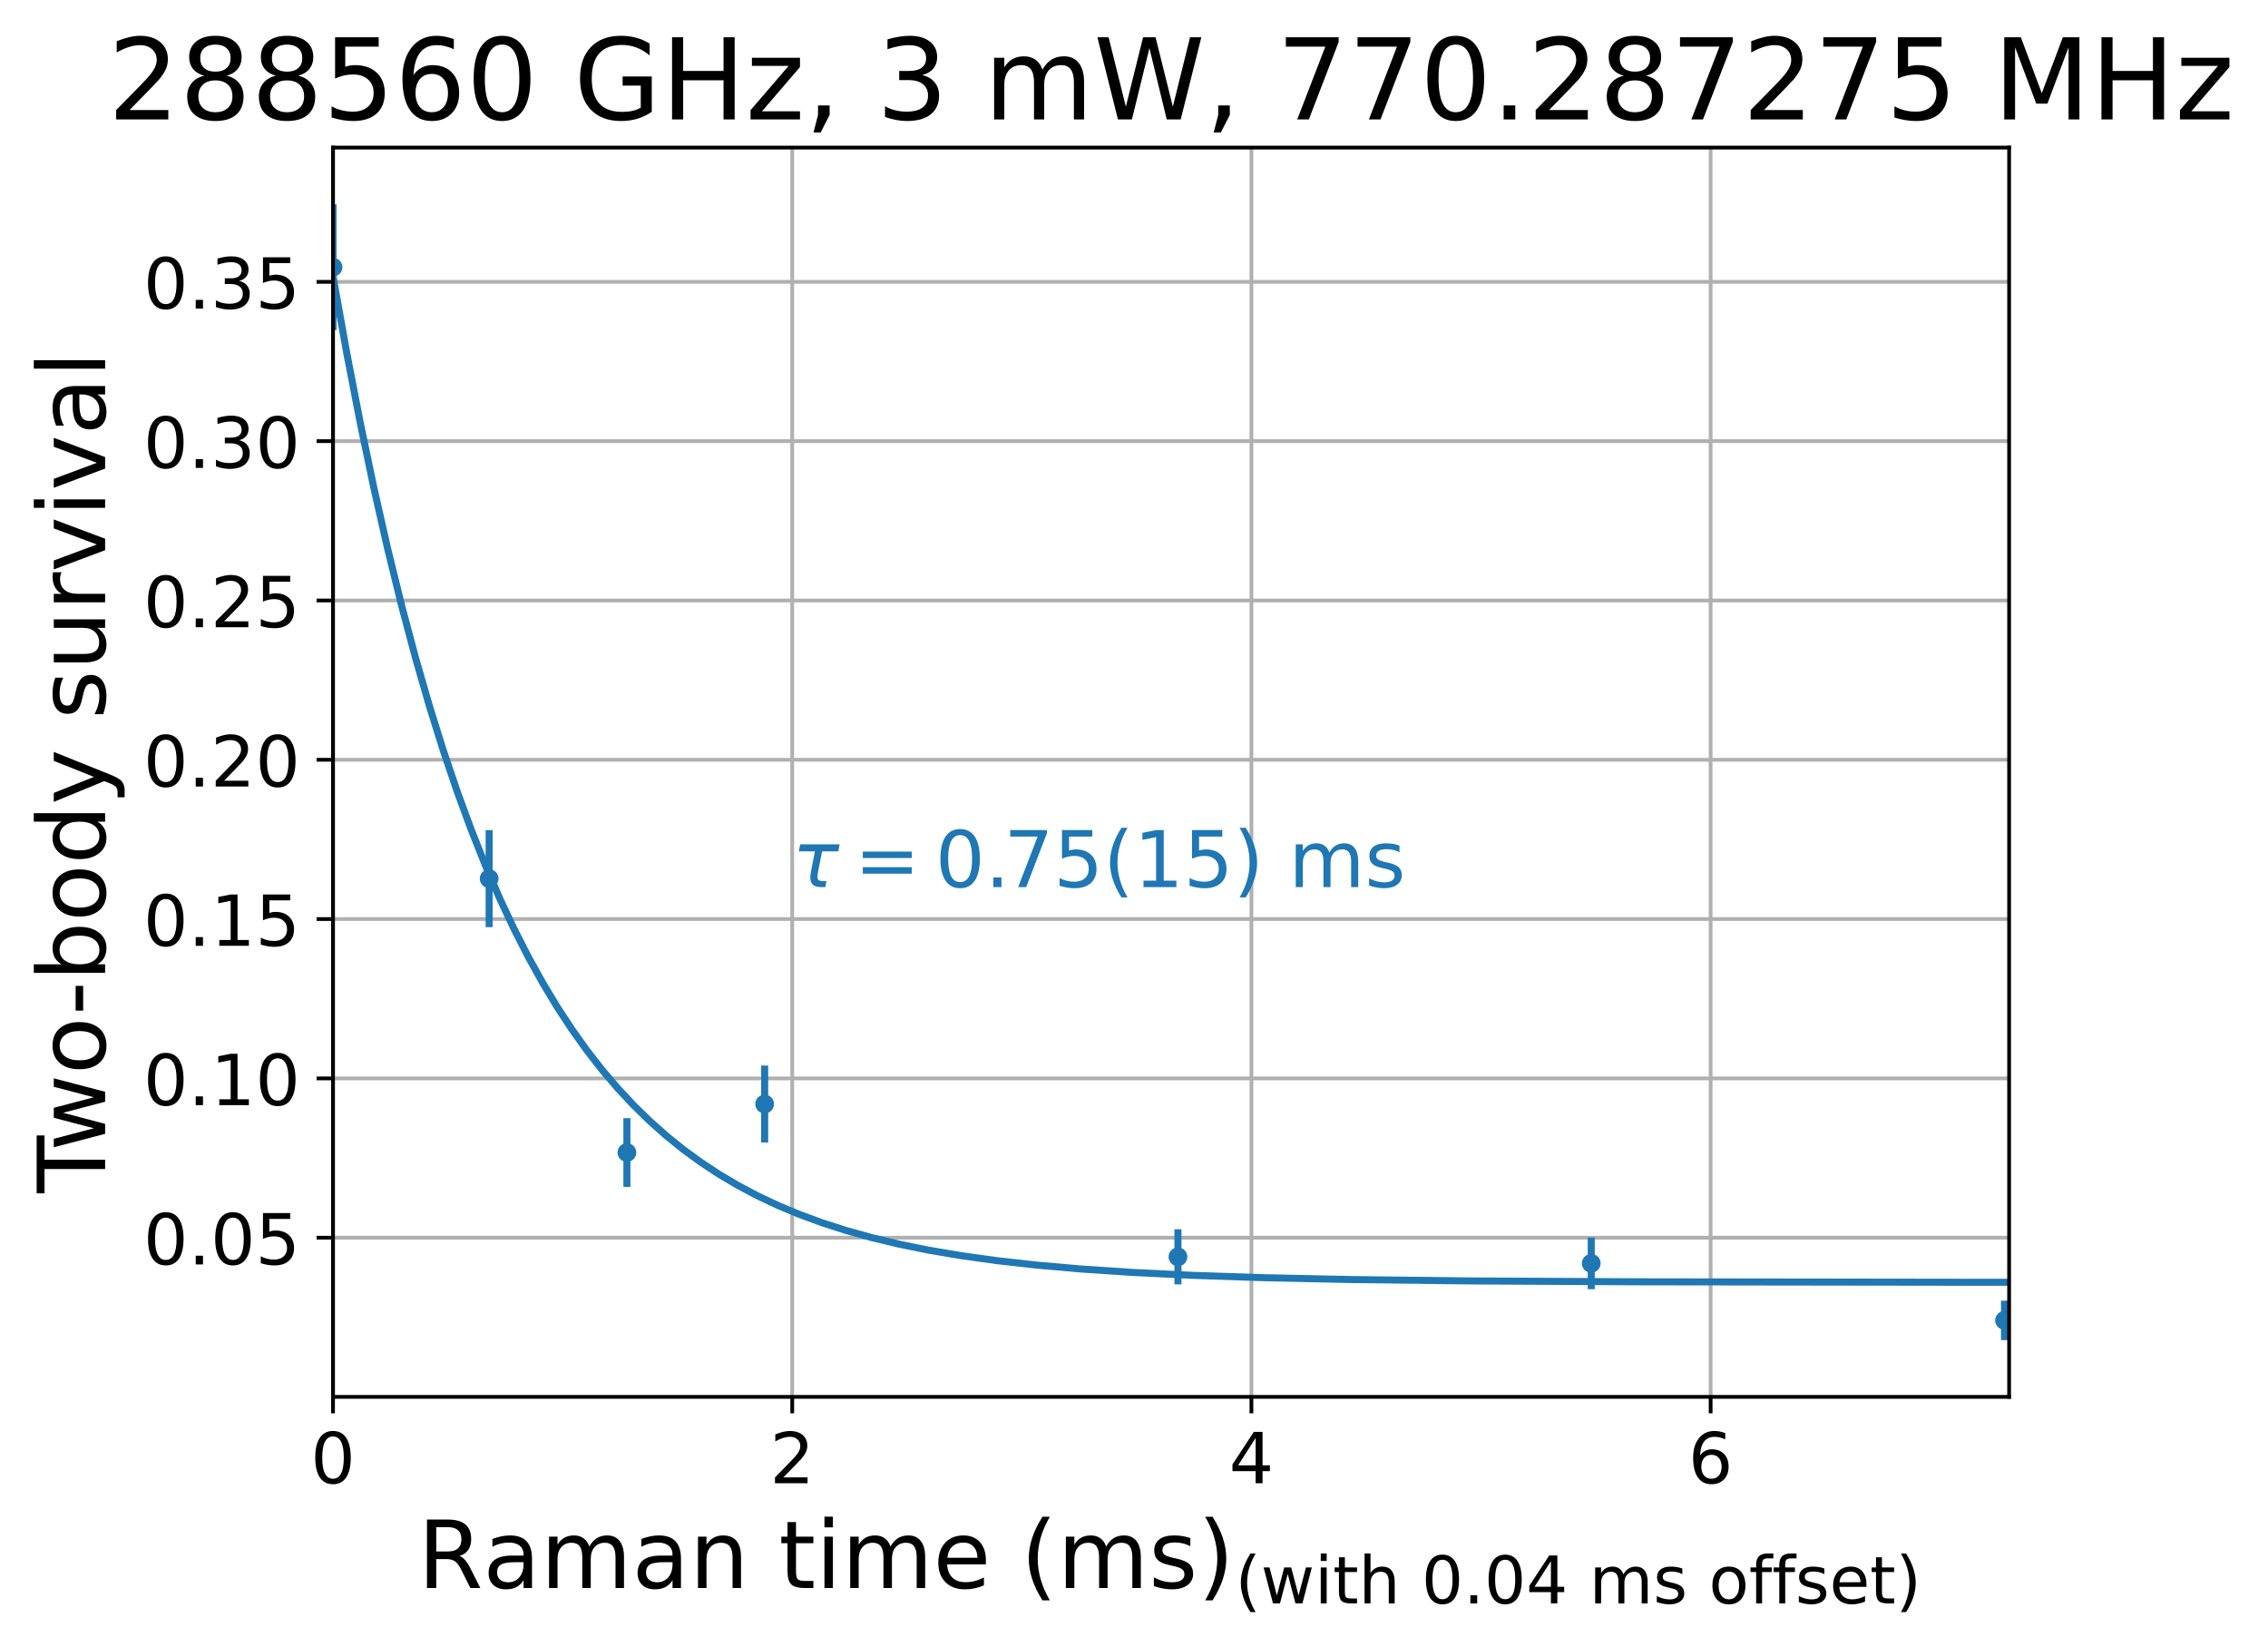
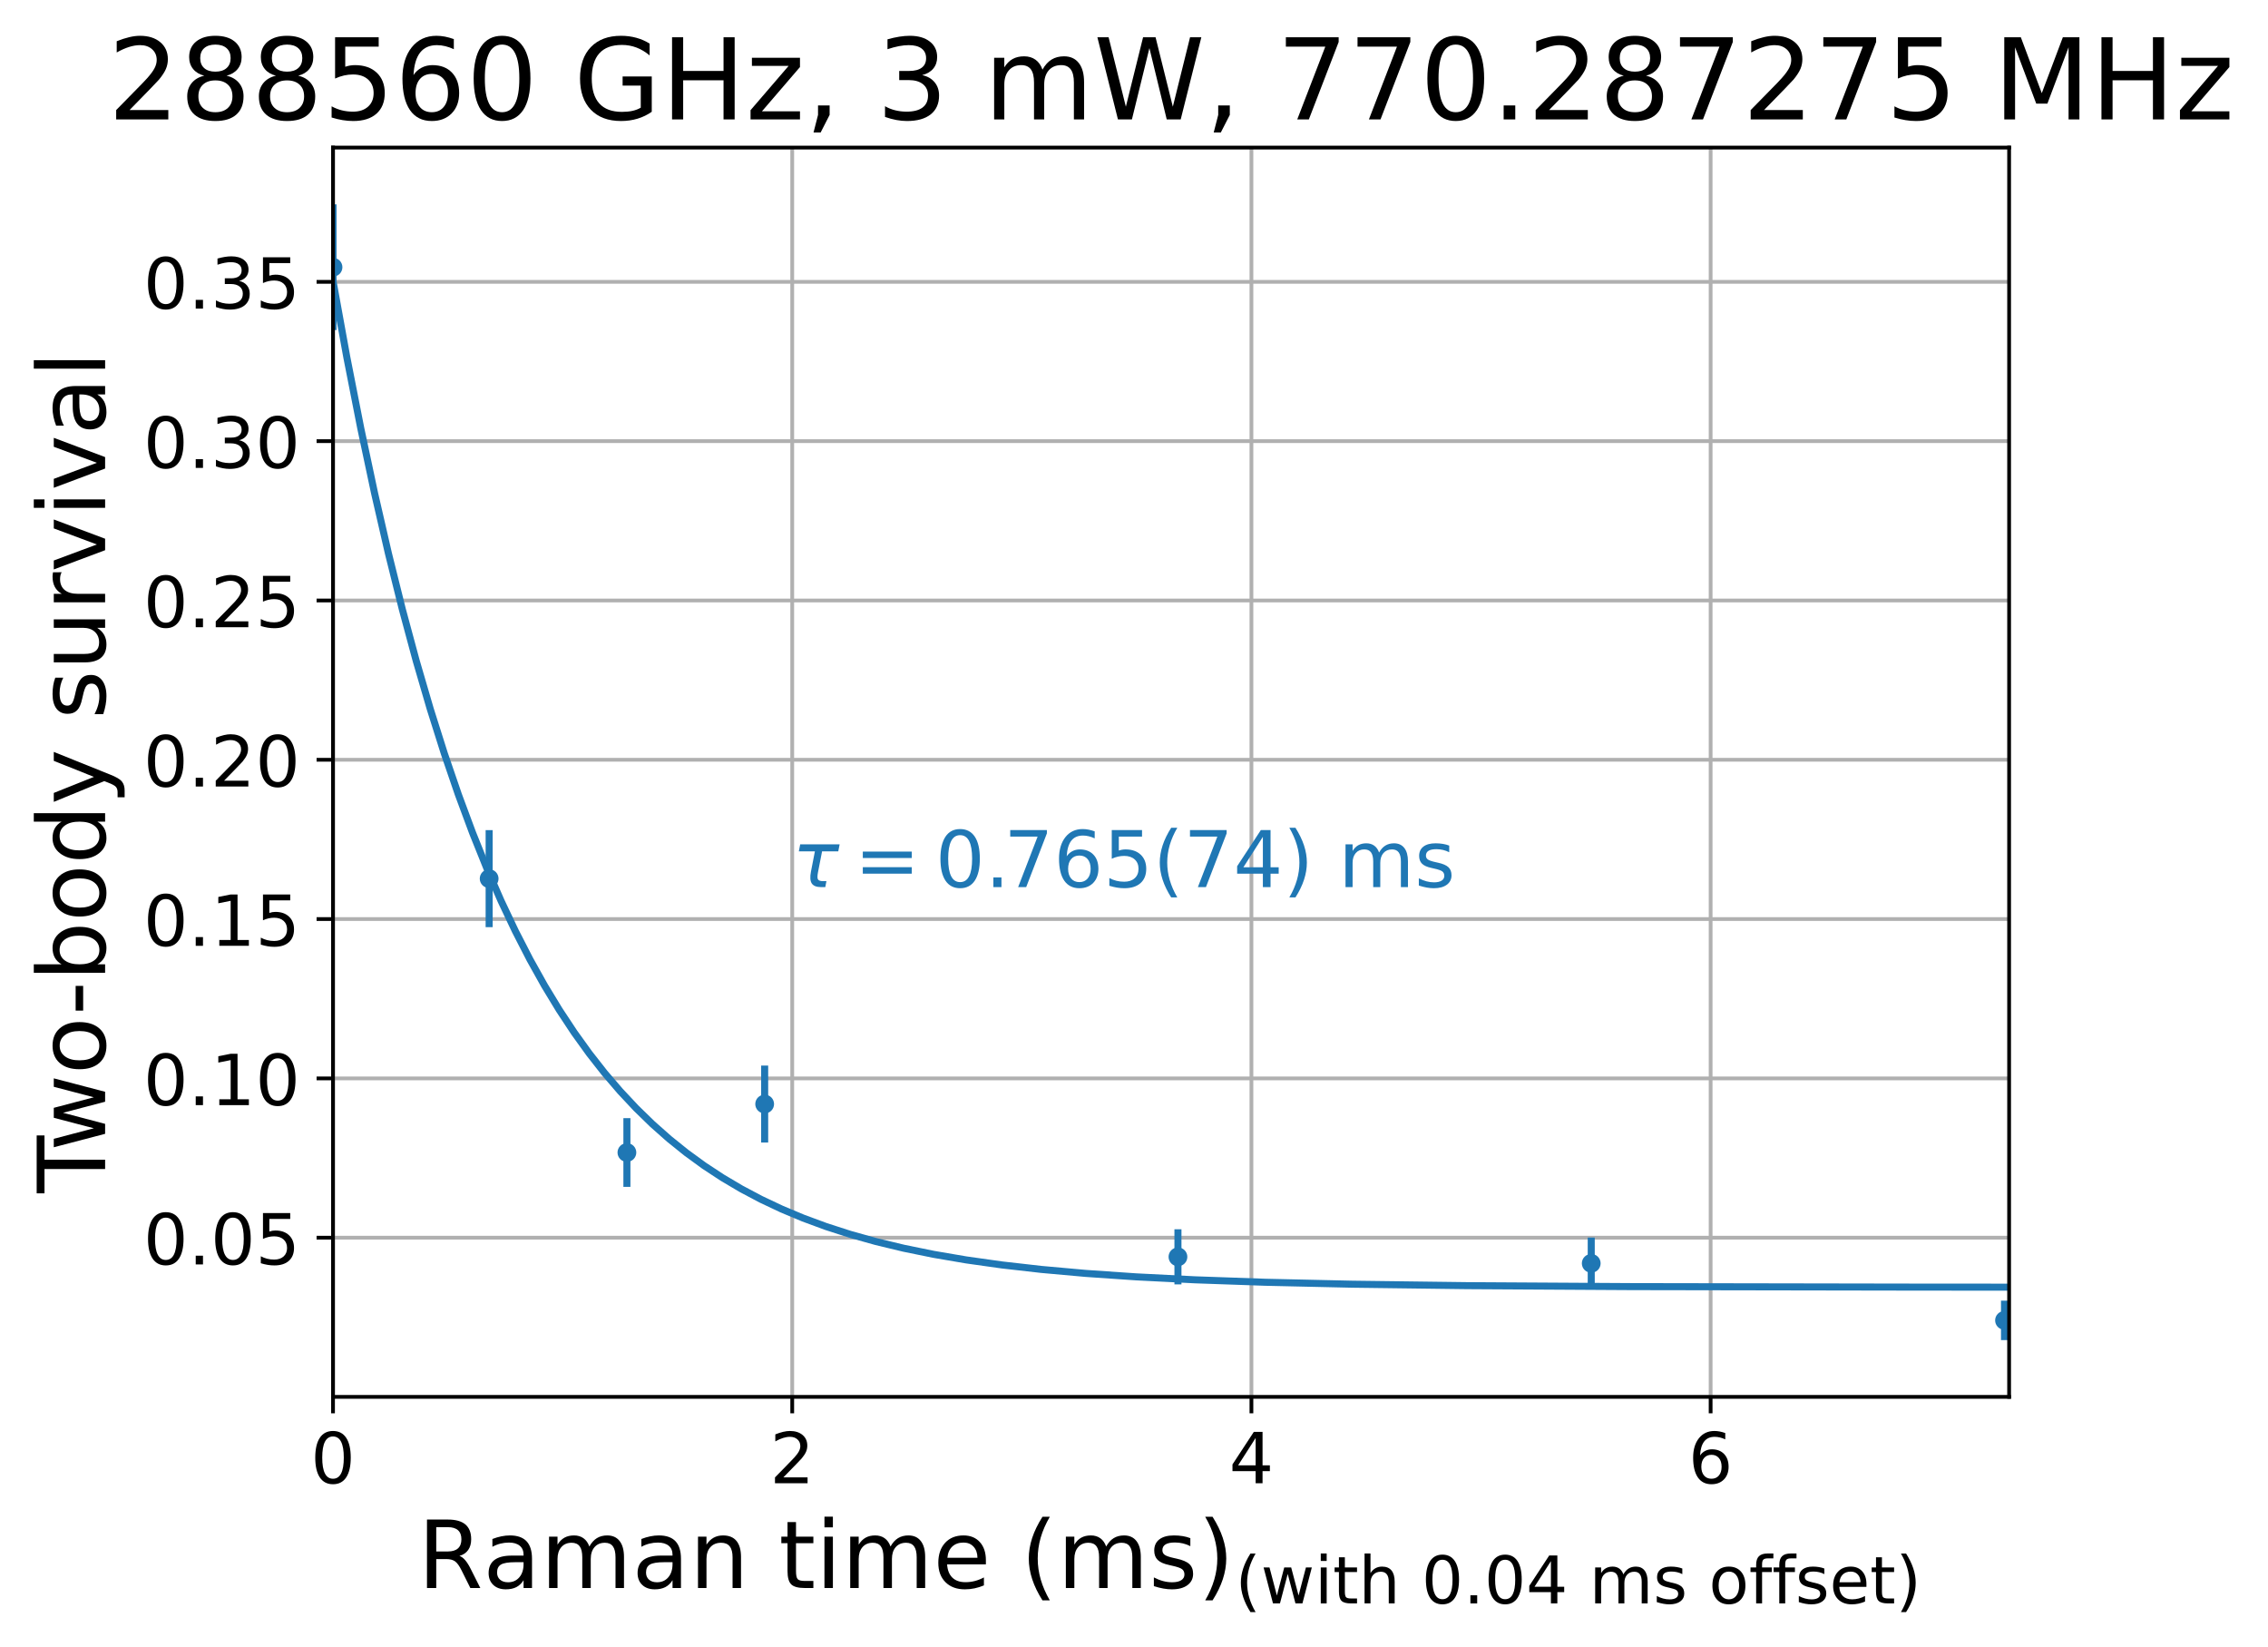
<svg xmlns="http://www.w3.org/2000/svg" xmlns:xlink="http://www.w3.org/1999/xlink" height="350.665pt" version="1.1" viewBox="0 0 483.235 350.665" width="483.235pt">
  <defs>
    <style type="text/css">
*{stroke-linecap:butt;stroke-linejoin:round;}
  </style>
  </defs>
  <g id="figure_1">
    <g id="patch_1">
      <path d="M 0 350.665  L 483.235 350.665  L 483.235 0  L 0 0  z " style="fill:none;" />
    </g>
    <g id="axes_1">
      <g id="patch_2">
        <path d="M 70.955 297.548  L 428.075 297.548  L 428.075 31.436  L 70.955 31.436  z " style="fill:none;" />
      </g>
      <g id="matplotlib.axis_1">
        <g id="xtick_1">
          <g id="line2d_1">
            <path clip-path="url(#p140c2fcd43)" d="M 70.955 297.548  L 70.955 31.436  " style="fill:none;stroke:#b0b0b0;stroke-linecap:square;stroke-width:0.8;" />
          </g>
          <g id="line2d_2">
            <defs>
              <path d="M 0 0  L 0 3.5  " id="m005f0a59be" style="stroke:#000000;stroke-width:0.8;" />
            </defs>
            <g>
              <use style="stroke:#000000;stroke-width:0.8;" x="70.955" xlink:href="#m005f0a59be" y="297.548" />
            </g>
          </g>
          <g id="text_1">
            <defs>
              <path d="M 31.781 66.406  Q 24.172 66.406 20.328 58.906  Q 16.5 51.422 16.5 36.375  Q 16.5 21.391 20.328 13.891  Q 24.172 6.391 31.781 6.391  Q 39.453 6.391 43.281 13.891  Q 47.125 21.391 47.125 36.375  Q 47.125 51.422 43.281 58.906  Q 39.453 66.406 31.781 66.406  z M 31.781 74.219  Q 44.047 74.219 50.516 64.516  Q 56.984 54.828 56.984 36.375  Q 56.984 17.969 50.516 8.266  Q 44.047 -1.422 31.781 -1.422  Q 19.531 -1.422 13.062 8.266  Q 6.594 17.969 6.594 36.375  Q 6.594 54.828 13.062 64.516  Q 19.531 74.219 31.781 74.219  z " id="DejaVuSans-48" />
            </defs>
            <g transform="translate(66.18281 315.9459)scale(0.15 -0.15)">
              <use xlink:href="#DejaVuSans-48" />
            </g>
          </g>
        </g>
        <g id="xtick_2">
          <g id="line2d_3">
            <path clip-path="url(#p140c2fcd43)" d="M 168.796 297.548  L 168.796 31.436  " style="fill:none;stroke:#b0b0b0;stroke-linecap:square;stroke-width:0.8;" />
          </g>
          <g id="line2d_4">
            <g>
              <use style="stroke:#000000;stroke-width:0.8;" x="168.796" xlink:href="#m005f0a59be" y="297.548" />
            </g>
          </g>
          <g id="text_2">
            <defs>
              <path d="M 19.188 8.297  L 53.609 8.297  L 53.609 0  L 7.328 0  L 7.328 8.297  Q 12.938 14.109 22.625 23.891  Q 32.328 33.688 34.812 36.531  Q 39.547 41.844 41.422 45.531  Q 43.312 49.219 43.312 52.781  Q 43.312 58.594 39.234 62.25  Q 35.156 65.922 28.609 65.922  Q 23.969 65.922 18.812 64.312  Q 13.672 62.703 7.812 59.422  L 7.812 69.391  Q 13.766 71.781 18.938 73  Q 24.125 74.219 28.422 74.219  Q 39.75 74.219 46.484 68.547  Q 53.219 62.891 53.219 53.422  Q 53.219 48.922 51.531 44.891  Q 49.859 40.875 45.406 35.406  Q 44.188 33.984 37.641 27.219  Q 31.109 20.453 19.188 8.297  z " id="DejaVuSans-50" />
            </defs>
            <g transform="translate(164.0239 315.9459)scale(0.15 -0.15)">
              <use xlink:href="#DejaVuSans-50" />
            </g>
          </g>
        </g>
        <g id="xtick_3">
          <g id="line2d_5">
            <path clip-path="url(#p140c2fcd43)" d="M 266.637 297.548  L 266.637 31.436  " style="fill:none;stroke:#b0b0b0;stroke-linecap:square;stroke-width:0.8;" />
          </g>
          <g id="line2d_6">
            <g>
              <use style="stroke:#000000;stroke-width:0.8;" x="266.637" xlink:href="#m005f0a59be" y="297.548" />
            </g>
          </g>
          <g id="text_3">
            <defs>
              <path d="M 37.797 64.312  L 12.891 25.391  L 37.797 25.391  z M 35.203 72.906  L 47.609 72.906  L 47.609 25.391  L 58.016 25.391  L 58.016 17.188  L 47.609 17.188  L 47.609 0  L 37.797 0  L 37.797 17.188  L 4.891 17.188  L 4.891 26.703  z " id="DejaVuSans-52" />
            </defs>
            <g transform="translate(261.865 315.9459)scale(0.15 -0.15)">
              <use xlink:href="#DejaVuSans-52" />
            </g>
          </g>
        </g>
        <g id="xtick_4">
          <g id="line2d_7">
            <path clip-path="url(#p140c2fcd43)" d="M 364.478 297.548  L 364.478 31.436  " style="fill:none;stroke:#b0b0b0;stroke-linecap:square;stroke-width:0.8;" />
          </g>
          <g id="line2d_8">
            <g>
              <use style="stroke:#000000;stroke-width:0.8;" x="364.478" xlink:href="#m005f0a59be" y="297.548" />
            </g>
          </g>
          <g id="text_4">
            <defs>
              <path d="M 33.016 40.375  Q 26.375 40.375 22.484 35.828  Q 18.609 31.297 18.609 23.391  Q 18.609 15.531 22.484 10.953  Q 26.375 6.391 33.016 6.391  Q 39.656 6.391 43.531 10.953  Q 47.406 15.531 47.406 23.391  Q 47.406 31.297 43.531 35.828  Q 39.656 40.375 33.016 40.375  z M 52.594 71.297  L 52.594 62.312  Q 48.875 64.062 45.094 64.984  Q 41.312 65.922 37.594 65.922  Q 27.828 65.922 22.672 59.328  Q 17.531 52.734 16.797 39.406  Q 19.672 43.656 24.016 45.922  Q 28.375 48.188 33.594 48.188  Q 44.578 48.188 50.953 41.516  Q 57.328 34.859 57.328 23.391  Q 57.328 12.156 50.688 5.359  Q 44.047 -1.422 33.016 -1.422  Q 20.359 -1.422 13.672 8.266  Q 6.984 17.969 6.984 36.375  Q 6.984 53.656 15.188 63.938  Q 23.391 74.219 37.203 74.219  Q 40.922 74.219 44.703 73.484  Q 48.484 72.75 52.594 71.297  z " id="DejaVuSans-54" />
            </defs>
            <g transform="translate(359.7061 315.9459)scale(0.15 -0.15)">
              <use xlink:href="#DejaVuSans-54" />
            </g>
          </g>
        </g>
        <g id="text_5">
          <defs>
            <path d="M 44.391 34.188  Q 47.562 33.109 50.562 29.594  Q 53.562 26.078 56.594 19.922  L 66.609 0  L 56 0  L 46.688 18.703  Q 43.062 26.031 39.672 28.422  Q 36.281 30.812 30.422 30.812  L 19.672 30.812  L 19.672 0  L 9.812 0  L 9.812 72.906  L 32.078 72.906  Q 44.578 72.906 50.734 67.672  Q 56.891 62.453 56.891 51.906  Q 56.891 45.016 53.688 40.469  Q 50.484 35.938 44.391 34.188  z M 19.672 64.797  L 19.672 38.922  L 32.078 38.922  Q 39.203 38.922 42.844 42.219  Q 46.484 45.516 46.484 51.906  Q 46.484 58.297 42.844 61.547  Q 39.203 64.797 32.078 64.797  z " id="DejaVuSans-82" />
            <path d="M 34.281 27.484  Q 23.391 27.484 19.188 25  Q 14.984 22.516 14.984 16.5  Q 14.984 11.719 18.141 8.906  Q 21.297 6.109 26.703 6.109  Q 34.188 6.109 38.703 11.406  Q 43.219 16.703 43.219 25.484  L 43.219 27.484  z M 52.203 31.203  L 52.203 0  L 43.219 0  L 43.219 8.297  Q 40.141 3.328 35.547 0.953  Q 30.953 -1.422 24.312 -1.422  Q 15.922 -1.422 10.953 3.297  Q 6 8.016 6 15.922  Q 6 25.141 12.172 29.828  Q 18.359 34.516 30.609 34.516  L 43.219 34.516  L 43.219 35.406  Q 43.219 41.609 39.141 45  Q 35.062 48.391 27.688 48.391  Q 23 48.391 18.547 47.266  Q 14.109 46.141 10.016 43.891  L 10.016 52.203  Q 14.938 54.109 19.578 55.047  Q 24.219 56 28.609 56  Q 40.484 56 46.344 49.844  Q 52.203 43.703 52.203 31.203  z " id="DejaVuSans-97" />
            <path d="M 52 44.188  Q 55.375 50.25 60.062 53.125  Q 64.75 56 71.094 56  Q 79.641 56 84.281 50.016  Q 88.922 44.047 88.922 33.016  L 88.922 0  L 79.891 0  L 79.891 32.719  Q 79.891 40.578 77.094 44.375  Q 74.312 48.188 68.609 48.188  Q 61.625 48.188 57.562 43.547  Q 53.516 38.922 53.516 30.906  L 53.516 0  L 44.484 0  L 44.484 32.719  Q 44.484 40.625 41.703 44.406  Q 38.922 48.188 33.109 48.188  Q 26.219 48.188 22.156 43.531  Q 18.109 38.875 18.109 30.906  L 18.109 0  L 9.078 0  L 9.078 54.688  L 18.109 54.688  L 18.109 46.188  Q 21.188 51.219 25.484 53.609  Q 29.781 56 35.688 56  Q 41.656 56 45.828 52.969  Q 50 49.953 52 44.188  z " id="DejaVuSans-109" />
            <path d="M 54.891 33.016  L 54.891 0  L 45.906 0  L 45.906 32.719  Q 45.906 40.484 42.875 44.328  Q 39.844 48.188 33.797 48.188  Q 26.516 48.188 22.312 43.547  Q 18.109 38.922 18.109 30.906  L 18.109 0  L 9.078 0  L 9.078 54.688  L 18.109 54.688  L 18.109 46.188  Q 21.344 51.125 25.703 53.562  Q 30.078 56 35.797 56  Q 45.219 56 50.047 50.172  Q 54.891 44.344 54.891 33.016  z " id="DejaVuSans-110" />
            <path id="DejaVuSans-32" />
            <path d="M 18.312 70.219  L 18.312 54.688  L 36.812 54.688  L 36.812 47.703  L 18.312 47.703  L 18.312 18.016  Q 18.312 11.328 20.141 9.422  Q 21.969 7.516 27.594 7.516  L 36.812 7.516  L 36.812 0  L 27.594 0  Q 17.188 0 13.234 3.875  Q 9.281 7.766 9.281 18.016  L 9.281 47.703  L 2.688 47.703  L 2.688 54.688  L 9.281 54.688  L 9.281 70.219  z " id="DejaVuSans-116" />
            <path d="M 9.422 54.688  L 18.406 54.688  L 18.406 0  L 9.422 0  z M 9.422 75.984  L 18.406 75.984  L 18.406 64.594  L 9.422 64.594  z " id="DejaVuSans-105" />
            <path d="M 56.203 29.594  L 56.203 25.203  L 14.891 25.203  Q 15.484 15.922 20.484 11.062  Q 25.484 6.203 34.422 6.203  Q 39.594 6.203 44.453 7.469  Q 49.312 8.734 54.109 11.281  L 54.109 2.781  Q 49.266 0.734 44.188 -0.344  Q 39.109 -1.422 33.891 -1.422  Q 20.797 -1.422 13.156 6.188  Q 5.516 13.812 5.516 26.812  Q 5.516 40.234 12.766 48.109  Q 20.016 56 32.328 56  Q 43.359 56 49.781 48.891  Q 56.203 41.797 56.203 29.594  z M 47.219 32.234  Q 47.125 39.594 43.094 43.984  Q 39.062 48.391 32.422 48.391  Q 24.906 48.391 20.391 44.141  Q 15.875 39.891 15.188 32.172  z " id="DejaVuSans-101" />
            <path d="M 31 75.875  Q 24.469 64.656 21.281 53.656  Q 18.109 42.672 18.109 31.391  Q 18.109 20.125 21.312 9.062  Q 24.516 -2 31 -13.188  L 23.188 -13.188  Q 15.875 -1.703 12.234 9.375  Q 8.594 20.453 8.594 31.391  Q 8.594 42.281 12.203 53.312  Q 15.828 64.359 23.188 75.875  z " id="DejaVuSans-40" />
            <path d="M 44.281 53.078  L 44.281 44.578  Q 40.484 46.531 36.375 47.5  Q 32.281 48.484 27.875 48.484  Q 21.188 48.484 17.844 46.438  Q 14.5 44.391 14.5 40.281  Q 14.5 37.156 16.891 35.375  Q 19.281 33.594 26.516 31.984  L 29.594 31.297  Q 39.156 29.25 43.188 25.516  Q 47.219 21.781 47.219 15.094  Q 47.219 7.469 41.188 3.016  Q 35.156 -1.422 24.609 -1.422  Q 20.219 -1.422 15.453 -0.562  Q 10.688 0.297 5.422 2  L 5.422 11.281  Q 10.406 8.688 15.234 7.391  Q 20.062 6.109 24.812 6.109  Q 31.156 6.109 34.562 8.281  Q 37.984 10.453 37.984 14.406  Q 37.984 18.062 35.516 20.016  Q 33.062 21.969 24.703 23.781  L 21.578 24.516  Q 13.234 26.266 9.516 29.906  Q 5.812 33.547 5.812 39.891  Q 5.812 47.609 11.281 51.797  Q 16.75 56 26.812 56  Q 31.781 56 36.172 55.266  Q 40.578 54.547 44.281 53.078  z " id="DejaVuSans-115" />
            <path d="M 8.016 75.875  L 15.828 75.875  Q 23.141 64.359 26.781 53.312  Q 30.422 42.281 30.422 31.391  Q 30.422 20.453 26.781 9.375  Q 23.141 -1.703 15.828 -13.188  L 8.016 -13.188  Q 14.5 -2 17.703 9.062  Q 20.906 20.125 20.906 31.391  Q 20.906 42.672 17.703 53.656  Q 14.5 64.656 8.016 75.875  z " id="DejaVuSans-41" />
            <path d="M 4.203 54.688  L 13.188 54.688  L 24.422 12.016  L 35.594 54.688  L 46.188 54.688  L 57.422 12.016  L 68.609 54.688  L 77.594 54.688  L 63.281 0  L 52.688 0  L 40.922 44.828  L 29.109 0  L 18.5 0  z " id="DejaVuSans-119" />
            <path d="M 54.891 33.016  L 54.891 0  L 45.906 0  L 45.906 32.719  Q 45.906 40.484 42.875 44.328  Q 39.844 48.188 33.797 48.188  Q 26.516 48.188 22.312 43.547  Q 18.109 38.922 18.109 30.906  L 18.109 0  L 9.078 0  L 9.078 75.984  L 18.109 75.984  L 18.109 46.188  Q 21.344 51.125 25.703 53.562  Q 30.078 56 35.797 56  Q 45.219 56 50.047 50.172  Q 54.891 44.344 54.891 33.016  z " id="DejaVuSans-104" />
            <path d="M 10.688 12.406  L 21 12.406  L 21 0  L 10.688 0  z " id="DejaVuSans-46" />
            <path d="M 30.609 48.391  Q 23.391 48.391 19.188 42.75  Q 14.984 37.109 14.984 27.297  Q 14.984 17.484 19.156 11.844  Q 23.344 6.203 30.609 6.203  Q 37.797 6.203 41.984 11.859  Q 46.188 17.531 46.188 27.297  Q 46.188 37.016 41.984 42.703  Q 37.797 48.391 30.609 48.391  z M 30.609 56  Q 42.328 56 49.016 48.375  Q 55.719 40.766 55.719 27.297  Q 55.719 13.875 49.016 6.219  Q 42.328 -1.422 30.609 -1.422  Q 18.844 -1.422 12.172 6.219  Q 5.516 13.875 5.516 27.297  Q 5.516 40.766 12.172 48.375  Q 18.844 56 30.609 56  z " id="DejaVuSans-111" />
            <path d="M 37.109 75.984  L 37.109 68.5  L 28.516 68.5  Q 23.688 68.5 21.797 66.547  Q 19.922 64.594 19.922 59.516  L 19.922 54.688  L 34.719 54.688  L 34.719 47.703  L 19.922 47.703  L 19.922 0  L 10.891 0  L 10.891 47.703  L 2.297 47.703  L 2.297 54.688  L 10.891 54.688  L 10.891 58.5  Q 10.891 67.625 15.141 71.797  Q 19.391 75.984 28.609 75.984  z " id="DejaVuSans-102" />
          </defs>
          <g transform="translate(89.01469 338.2654)scale(0.2 -0.2)">
            <use transform="translate(0 0.015625)" xlink:href="#DejaVuSans-82" />
            <use transform="translate(69.48242 0.015625)" xlink:href="#DejaVuSans-97" />
            <use transform="translate(130.7617 0.015625)" xlink:href="#DejaVuSans-109" />
            <use transform="translate(228.1738 0.015625)" xlink:href="#DejaVuSans-97" />
            <use transform="translate(289.4531 0.015625)" xlink:href="#DejaVuSans-110" />
            <use transform="translate(352.832 0.015625)" xlink:href="#DejaVuSans-32" />
            <use transform="translate(384.6191 0.015625)" xlink:href="#DejaVuSans-116" />
            <use transform="translate(423.8281 0.015625)" xlink:href="#DejaVuSans-105" />
            <use transform="translate(451.6113 0.015625)" xlink:href="#DejaVuSans-109" />
            <use transform="translate(549.0234 0.015625)" xlink:href="#DejaVuSans-101" />
            <use transform="translate(610.5469 0.015625)" xlink:href="#DejaVuSans-32" />
            <use transform="translate(642.334 0.015625)" xlink:href="#DejaVuSans-40" />
            <use transform="translate(681.3477 0.015625)" xlink:href="#DejaVuSans-109" />
            <use transform="translate(778.7598 0.015625)" xlink:href="#DejaVuSans-115" />
            <use transform="translate(830.8594 0.015625)" xlink:href="#DejaVuSans-41" />
            <use transform="translate(870.8301 -16.39062)scale(0.7)" xlink:href="#DejaVuSans-40" />
            <use transform="translate(898.1396 -16.39062)scale(0.7)" xlink:href="#DejaVuSans-119" />
            <use transform="translate(955.3906 -16.39062)scale(0.7)" xlink:href="#DejaVuSans-105" />
            <use transform="translate(974.8389 -16.39062)scale(0.7)" xlink:href="#DejaVuSans-116" />
            <use transform="translate(1002.285 -16.39062)scale(0.7)" xlink:href="#DejaVuSans-104" />
            <use transform="translate(1069.38 -16.39062)scale(0.7)" xlink:href="#DejaVuSans-48" />
            <use transform="translate(1113.916 -16.39062)scale(0.7)" xlink:href="#DejaVuSans-46" />
            <use transform="translate(1136.167 -16.39062)scale(0.7)" xlink:href="#DejaVuSans-48" />
            <use transform="translate(1180.703 -16.39062)scale(0.7)" xlink:href="#DejaVuSans-52" />
            <use transform="translate(1247.968 -16.39062)scale(0.7)" xlink:href="#DejaVuSans-109" />
            <use transform="translate(1316.157 -16.39062)scale(0.7)" xlink:href="#DejaVuSans-115" />
            <use transform="translate(1375.356 -16.39062)scale(0.7)" xlink:href="#DejaVuSans-111" />
            <use transform="translate(1418.183 -16.39062)scale(0.7)" xlink:href="#DejaVuSans-102" />
            <use transform="translate(1442.826 -16.39062)scale(0.7)" xlink:href="#DejaVuSans-102" />
            <use transform="translate(1467.47 -16.39062)scale(0.7)" xlink:href="#DejaVuSans-115" />
            <use transform="translate(1503.94 -16.39062)scale(0.7)" xlink:href="#DejaVuSans-101" />
            <use transform="translate(1547.006 -16.39062)scale(0.7)" xlink:href="#DejaVuSans-116" />
            <use transform="translate(1574.452 -16.39062)scale(0.7)" xlink:href="#DejaVuSans-41" />
          </g>
        </g>
      </g>
      <g id="matplotlib.axis_2">
        <g id="ytick_1">
          <g id="line2d_9">
            <path clip-path="url(#p140c2fcd43)" d="M 70.955 263.638  L 428.075 263.638  " style="fill:none;stroke:#b0b0b0;stroke-linecap:square;stroke-width:0.8;" />
          </g>
          <g id="line2d_10">
            <defs>
              <path d="M 0 0  L -3.5 0  " id="mc3ce260a5b" style="stroke:#000000;stroke-width:0.8;" />
            </defs>
            <g>
              <use style="stroke:#000000;stroke-width:0.8;" x="70.955" xlink:href="#mc3ce260a5b" y="263.638" />
            </g>
          </g>
          <g id="text_6">
            <defs>
              <path d="M 10.797 72.906  L 49.516 72.906  L 49.516 64.594  L 19.828 64.594  L 19.828 46.734  Q 21.969 47.469 24.109 47.828  Q 26.266 48.188 28.422 48.188  Q 40.625 48.188 47.75 41.5  Q 54.891 34.812 54.891 23.391  Q 54.891 11.625 47.562 5.094  Q 40.234 -1.422 26.906 -1.422  Q 22.312 -1.422 17.547 -0.641  Q 12.797 0.141 7.719 1.703  L 7.719 11.625  Q 12.109 9.234 16.797 8.062  Q 21.484 6.891 26.703 6.891  Q 35.156 6.891 40.078 11.328  Q 45.016 15.766 45.016 23.391  Q 45.016 31 40.078 35.438  Q 35.156 39.891 26.703 39.891  Q 22.75 39.891 18.812 39.016  Q 14.891 38.141 10.797 36.281  z " id="DejaVuSans-53" />
            </defs>
            <g transform="translate(30.55625 269.3373)scale(0.15 -0.15)">
              <use xlink:href="#DejaVuSans-48" />
              <use x="63.623" xlink:href="#DejaVuSans-46" />
              <use x="95.41" xlink:href="#DejaVuSans-48" />
              <use x="159.033" xlink:href="#DejaVuSans-53" />
            </g>
          </g>
        </g>
        <g id="ytick_2">
          <g id="line2d_11">
            <path clip-path="url(#p140c2fcd43)" d="M 70.955 229.705  L 428.075 229.705  " style="fill:none;stroke:#b0b0b0;stroke-linecap:square;stroke-width:0.8;" />
          </g>
          <g id="line2d_12">
            <g>
              <use style="stroke:#000000;stroke-width:0.8;" x="70.955" xlink:href="#mc3ce260a5b" y="229.705" />
            </g>
          </g>
          <g id="text_7">
            <defs>
              <path d="M 12.406 8.297  L 28.516 8.297  L 28.516 63.922  L 10.984 60.406  L 10.984 69.391  L 28.422 72.906  L 38.281 72.906  L 38.281 8.297  L 54.391 8.297  L 54.391 0  L 12.406 0  z " id="DejaVuSans-49" />
            </defs>
            <g transform="translate(30.55625 235.4037)scale(0.15 -0.15)">
              <use xlink:href="#DejaVuSans-48" />
              <use x="63.623" xlink:href="#DejaVuSans-46" />
              <use x="95.41" xlink:href="#DejaVuSans-49" />
              <use x="159.033" xlink:href="#DejaVuSans-48" />
            </g>
          </g>
        </g>
        <g id="ytick_3">
          <g id="line2d_13">
            <path clip-path="url(#p140c2fcd43)" d="M 70.955 195.771  L 428.075 195.771  " style="fill:none;stroke:#b0b0b0;stroke-linecap:square;stroke-width:0.8;" />
          </g>
          <g id="line2d_14">
            <g>
              <use style="stroke:#000000;stroke-width:0.8;" x="70.955" xlink:href="#mc3ce260a5b" y="195.771" />
            </g>
          </g>
          <g id="text_8">
            <g transform="translate(30.55625 201.47)scale(0.15 -0.15)">
              <use xlink:href="#DejaVuSans-48" />
              <use x="63.623" xlink:href="#DejaVuSans-46" />
              <use x="95.41" xlink:href="#DejaVuSans-49" />
              <use x="159.033" xlink:href="#DejaVuSans-53" />
            </g>
          </g>
        </g>
        <g id="ytick_4">
          <g id="line2d_15">
            <path clip-path="url(#p140c2fcd43)" d="M 70.955 161.838  L 428.075 161.838  " style="fill:none;stroke:#b0b0b0;stroke-linecap:square;stroke-width:0.8;" />
          </g>
          <g id="line2d_16">
            <g>
              <use style="stroke:#000000;stroke-width:0.8;" x="70.955" xlink:href="#mc3ce260a5b" y="161.838" />
            </g>
          </g>
          <g id="text_9">
            <g transform="translate(30.55625 167.5364)scale(0.15 -0.15)">
              <use xlink:href="#DejaVuSans-48" />
              <use x="63.623" xlink:href="#DejaVuSans-46" />
              <use x="95.41" xlink:href="#DejaVuSans-50" />
              <use x="159.033" xlink:href="#DejaVuSans-48" />
            </g>
          </g>
        </g>
        <g id="ytick_5">
          <g id="line2d_17">
            <path clip-path="url(#p140c2fcd43)" d="M 70.955 127.904  L 428.075 127.904  " style="fill:none;stroke:#b0b0b0;stroke-linecap:square;stroke-width:0.8;" />
          </g>
          <g id="line2d_18">
            <g>
              <use style="stroke:#000000;stroke-width:0.8;" x="70.955" xlink:href="#mc3ce260a5b" y="127.904" />
            </g>
          </g>
          <g id="text_10">
            <g transform="translate(30.55625 133.6028)scale(0.15 -0.15)">
              <use xlink:href="#DejaVuSans-48" />
              <use x="63.623" xlink:href="#DejaVuSans-46" />
              <use x="95.41" xlink:href="#DejaVuSans-50" />
              <use x="159.033" xlink:href="#DejaVuSans-53" />
            </g>
          </g>
        </g>
        <g id="ytick_6">
          <g id="line2d_19">
            <path clip-path="url(#p140c2fcd43)" d="M 70.955 93.97  L 428.075 93.97  " style="fill:none;stroke:#b0b0b0;stroke-linecap:square;stroke-width:0.8;" />
          </g>
          <g id="line2d_20">
            <g>
              <use style="stroke:#000000;stroke-width:0.8;" x="70.955" xlink:href="#mc3ce260a5b" y="93.97" />
            </g>
          </g>
          <g id="text_11">
            <defs>
              <path d="M 40.578 39.312  Q 47.656 37.797 51.625 33  Q 55.609 28.219 55.609 21.188  Q 55.609 10.406 48.188 4.484  Q 40.766 -1.422 27.094 -1.422  Q 22.516 -1.422 17.656 -0.516  Q 12.797 0.391 7.625 2.203  L 7.625 11.719  Q 11.719 9.328 16.594 8.109  Q 21.484 6.891 26.812 6.891  Q 36.078 6.891 40.938 10.547  Q 45.797 14.203 45.797 21.188  Q 45.797 27.641 41.281 31.266  Q 36.766 34.906 28.719 34.906  L 20.219 34.906  L 20.219 43.016  L 29.109 43.016  Q 36.375 43.016 40.234 45.922  Q 44.094 48.828 44.094 54.297  Q 44.094 59.906 40.109 62.906  Q 36.141 65.922 28.719 65.922  Q 24.656 65.922 20.016 65.031  Q 15.375 64.156 9.812 62.312  L 9.812 71.094  Q 15.438 72.656 20.344 73.438  Q 25.25 74.219 29.594 74.219  Q 40.828 74.219 47.359 69.109  Q 53.906 64.016 53.906 55.328  Q 53.906 49.266 50.438 45.094  Q 46.969 40.922 40.578 39.312  z " id="DejaVuSans-51" />
            </defs>
            <g transform="translate(30.55625 99.66916)scale(0.15 -0.15)">
              <use xlink:href="#DejaVuSans-48" />
              <use x="63.623" xlink:href="#DejaVuSans-46" />
              <use x="95.41" xlink:href="#DejaVuSans-51" />
              <use x="159.033" xlink:href="#DejaVuSans-48" />
            </g>
          </g>
        </g>
        <g id="ytick_7">
          <g id="line2d_21">
            <path clip-path="url(#p140c2fcd43)" d="M 70.955 60.037  L 428.075 60.037  " style="fill:none;stroke:#b0b0b0;stroke-linecap:square;stroke-width:0.8;" />
          </g>
          <g id="line2d_22">
            <g>
              <use style="stroke:#000000;stroke-width:0.8;" x="70.955" xlink:href="#mc3ce260a5b" y="60.037" />
            </g>
          </g>
          <g id="text_12">
            <g transform="translate(30.55625 65.73553)scale(0.15 -0.15)">
              <use xlink:href="#DejaVuSans-48" />
              <use x="63.623" xlink:href="#DejaVuSans-46" />
              <use x="95.41" xlink:href="#DejaVuSans-51" />
              <use x="159.033" xlink:href="#DejaVuSans-53" />
            </g>
          </g>
        </g>
        <g id="text_13">
          <defs>
            <path d="M -0.297 72.906  L 61.375 72.906  L 61.375 64.594  L 35.5 64.594  L 35.5 0  L 25.594 0  L 25.594 64.594  L -0.297 64.594  z " id="DejaVuSans-84" />
            <path d="M 4.891 31.391  L 31.203 31.391  L 31.203 23.391  L 4.891 23.391  z " id="DejaVuSans-45" />
            <path d="M 48.688 27.297  Q 48.688 37.203 44.609 42.844  Q 40.531 48.484 33.406 48.484  Q 26.266 48.484 22.188 42.844  Q 18.109 37.203 18.109 27.297  Q 18.109 17.391 22.188 11.75  Q 26.266 6.109 33.406 6.109  Q 40.531 6.109 44.609 11.75  Q 48.688 17.391 48.688 27.297  z M 18.109 46.391  Q 20.953 51.266 25.266 53.625  Q 29.594 56 35.594 56  Q 45.562 56 51.781 48.094  Q 58.016 40.188 58.016 27.297  Q 58.016 14.406 51.781 6.484  Q 45.562 -1.422 35.594 -1.422  Q 29.594 -1.422 25.266 0.953  Q 20.953 3.328 18.109 8.203  L 18.109 0  L 9.078 0  L 9.078 75.984  L 18.109 75.984  z " id="DejaVuSans-98" />
            <path d="M 45.406 46.391  L 45.406 75.984  L 54.391 75.984  L 54.391 0  L 45.406 0  L 45.406 8.203  Q 42.578 3.328 38.25 0.953  Q 33.938 -1.422 27.875 -1.422  Q 17.969 -1.422 11.734 6.484  Q 5.516 14.406 5.516 27.297  Q 5.516 40.188 11.734 48.094  Q 17.969 56 27.875 56  Q 33.938 56 38.25 53.625  Q 42.578 51.266 45.406 46.391  z M 14.797 27.297  Q 14.797 17.391 18.875 11.75  Q 22.953 6.109 30.078 6.109  Q 37.203 6.109 41.297 11.75  Q 45.406 17.391 45.406 27.297  Q 45.406 37.203 41.297 42.844  Q 37.203 48.484 30.078 48.484  Q 22.953 48.484 18.875 42.844  Q 14.797 37.203 14.797 27.297  z " id="DejaVuSans-100" />
            <path d="M 32.172 -5.078  Q 28.375 -14.844 24.75 -17.812  Q 21.141 -20.797 15.094 -20.797  L 7.906 -20.797  L 7.906 -13.281  L 13.188 -13.281  Q 16.891 -13.281 18.938 -11.516  Q 21 -9.766 23.484 -3.219  L 25.094 0.875  L 2.984 54.688  L 12.5 54.688  L 29.594 11.922  L 46.688 54.688  L 56.203 54.688  z " id="DejaVuSans-121" />
            <path d="M 8.5 21.578  L 8.5 54.688  L 17.484 54.688  L 17.484 21.922  Q 17.484 14.156 20.5 10.266  Q 23.531 6.391 29.594 6.391  Q 36.859 6.391 41.078 11.031  Q 45.312 15.672 45.312 23.688  L 45.312 54.688  L 54.297 54.688  L 54.297 0  L 45.312 0  L 45.312 8.406  Q 42.047 3.422 37.719 1  Q 33.406 -1.422 27.688 -1.422  Q 18.266 -1.422 13.375 4.438  Q 8.5 10.297 8.5 21.578  z M 31.109 56  z " id="DejaVuSans-117" />
            <path d="M 41.109 46.297  Q 39.594 47.172 37.812 47.578  Q 36.031 48 33.891 48  Q 26.266 48 22.188 43.047  Q 18.109 38.094 18.109 28.812  L 18.109 0  L 9.078 0  L 9.078 54.688  L 18.109 54.688  L 18.109 46.188  Q 20.953 51.172 25.484 53.578  Q 30.031 56 36.531 56  Q 37.453 56 38.578 55.875  Q 39.703 55.766 41.062 55.516  z " id="DejaVuSans-114" />
            <path d="M 2.984 54.688  L 12.5 54.688  L 29.594 8.797  L 46.688 54.688  L 56.203 54.688  L 35.688 0  L 23.484 0  z " id="DejaVuSans-118" />
            <path d="M 9.422 75.984  L 18.406 75.984  L 18.406 0  L 9.422 0  z " id="DejaVuSans-108" />
          </defs>
          <g transform="translate(22.39688 254.1344)rotate(-90)scale(0.2 -0.2)">
            <use xlink:href="#DejaVuSans-84" />
            <use x="44.584" xlink:href="#DejaVuSans-119" />
            <use x="126.371" xlink:href="#DejaVuSans-111" />
            <use x="189.428" xlink:href="#DejaVuSans-45" />
            <use x="225.512" xlink:href="#DejaVuSans-98" />
            <use x="288.988" xlink:href="#DejaVuSans-111" />
            <use x="350.17" xlink:href="#DejaVuSans-100" />
            <use x="413.646" xlink:href="#DejaVuSans-121" />
            <use x="472.826" xlink:href="#DejaVuSans-32" />
            <use x="504.613" xlink:href="#DejaVuSans-115" />
            <use x="556.713" xlink:href="#DejaVuSans-117" />
            <use x="620.092" xlink:href="#DejaVuSans-114" />
            <use x="661.205" xlink:href="#DejaVuSans-118" />
            <use x="720.385" xlink:href="#DejaVuSans-105" />
            <use x="748.168" xlink:href="#DejaVuSans-118" />
            <use x="807.348" xlink:href="#DejaVuSans-97" />
            <use x="868.627" xlink:href="#DejaVuSans-108" />
          </g>
        </g>
      </g>
      <g id="LineCollection_1">
        <path clip-path="url(#p140c2fcd43)" d="M 70.955 70.308  L 70.955 43.532  " style="fill:none;stroke:#1f77b4;stroke-width:1.5;" />
        <path clip-path="url(#p140c2fcd43)" d="M 104.221 197.489  L 104.221 176.826  " style="fill:none;stroke:#1f77b4;stroke-width:1.5;" />
        <path clip-path="url(#p140c2fcd43)" d="M 133.573 252.818  L 133.573 238.173  " style="fill:none;stroke:#1f77b4;stroke-width:1.5;" />
        <path clip-path="url(#p140c2fcd43)" d="M 162.925 243.364  L 162.925 226.98  " style="fill:none;stroke:#1f77b4;stroke-width:1.5;" />
        <path clip-path="url(#p140c2fcd43)" d="M 250.982 273.591  L 250.982 261.85  " style="fill:none;stroke:#1f77b4;stroke-width:1.5;" />
        <path clip-path="url(#p140c2fcd43)" d="M 339.039 274.601  L 339.039 263.615  " style="fill:none;stroke:#1f77b4;stroke-width:1.5;" />
        <path clip-path="url(#p140c2fcd43)" d="M 427.096 285.452  L 427.096 277.053  " style="fill:none;stroke:#1f77b4;stroke-width:1.5;" />
      </g>
      <g id="line2d_23">
-         <path clip-path="url(#p140c2fcd43)" d="M 70.955 58.861  L 73.872 75.163  L 76.789 90.225  L 79.706 104.141  L 82.623 116.998  L 85.578 129.023  L 88.532 140.123  L 91.487 150.367  L 94.441 159.823  L 97.433 168.657  L 100.425 176.802  L 103.417 184.312  L 106.446 191.319  L 109.475 197.774  L 112.542 203.791  L 115.646 209.391  L 118.75 214.54  L 121.892 219.327  L 125.07 223.774  L 128.324 227.945  L 131.615 231.805  L 134.981 235.413  L 138.422 238.775  L 141.937 241.902  L 145.565 244.83  L 149.305 247.562  L 153.157 250.101  L 157.158 252.472  L 161.347 254.693  L 165.723 256.758  L 170.323 258.681  L 175.147 260.456  L 180.271 262.103  L 185.731 263.624  L 191.603 265.027  L 197.96 266.314  L 204.879 267.484  L 212.471 268.539  L 220.923 269.484  L 230.422 270.317  L 241.268 271.039  L 253.909 271.652  L 269.093 272.158  L 288.016 272.557  L 313.111 272.85  L 350.06 273.041  L 418.238 273.134  L 428.111 273.138  L 428.111 273.138  " style="fill:none;stroke:#1f77b4;stroke-linecap:square;stroke-width:1.5;" />
+         <path clip-path="url(#p140c2fcd43)" d="M 70.955 59.897  L 73.909 76.169  L 76.864 91.206  L 79.818 105.101  L 82.773 117.941  L 85.727 129.806  L 88.682 140.77  L 91.674 151.024  L 94.665 160.491  L 97.657 169.23  L 100.687 177.394  L 103.716 184.923  L 106.745 191.866  L 109.812 198.345  L 112.916 204.385  L 116.02 209.943  L 119.161 215.118  L 122.34 219.93  L 125.557 224.4  L 128.81 228.548  L 132.139 232.433  L 135.542 236.065  L 139.02 239.45  L 142.573 242.597  L 146.238 245.546  L 150.015 248.297  L 153.905 250.854  L 157.944 253.243  L 162.132 255.462  L 166.546 257.546  L 171.146 259.472  L 176.007 261.266  L 181.168 262.932  L 186.666 264.471  L 192.575 265.892  L 198.933 267.189  L 205.851 268.372  L 213.443 269.441  L 221.858 270.398  L 231.32 271.247  L 242.091 271.984  L 254.619 272.613  L 269.579 273.134  L 288.128 273.548  L 312.475 273.857  L 347.592 274.062  L 409.412 274.169  L 428.111 274.179  L 428.111 274.179  " style="fill:none;stroke:#1f77b4;stroke-linecap:square;stroke-width:1.5;" />
      </g>
      <g id="line2d_24">
        <defs>
          <path d="M 0 1.5  C 0.398 1.5 0.779 1.342 1.061 1.061  C 1.342 0.779 1.5 0.398 1.5 0  C 1.5 -0.398 1.342 -0.779 1.061 -1.061  C 0.779 -1.342 0.398 -1.5 0 -1.5  C -0.398 -1.5 -0.779 -1.342 -1.061 -1.061  C -1.342 -0.779 -1.5 -0.398 -1.5 0  C -1.5 0.398 -1.342 0.779 -1.061 1.061  C -0.779 1.342 -0.398 1.5 0 1.5  z " id="mb8bc26594a" style="stroke:#1f77b4;" />
        </defs>
        <g clip-path="url(#p140c2fcd43)">
          <use style="fill:#1f77b4;stroke:#1f77b4;" x="70.955" xlink:href="#mb8bc26594a" y="56.92" />
          <use style="fill:#1f77b4;stroke:#1f77b4;" x="104.221" xlink:href="#mb8bc26594a" y="187.158" />
          <use style="fill:#1f77b4;stroke:#1f77b4;" x="133.573" xlink:href="#mb8bc26594a" y="245.496" />
          <use style="fill:#1f77b4;stroke:#1f77b4;" x="162.925" xlink:href="#mb8bc26594a" y="235.172" />
          <use style="fill:#1f77b4;stroke:#1f77b4;" x="250.982" xlink:href="#mb8bc26594a" y="267.72" />
          <use style="fill:#1f77b4;stroke:#1f77b4;" x="339.039" xlink:href="#mb8bc26594a" y="269.108" />
          <use style="fill:#1f77b4;stroke:#1f77b4;" x="427.096" xlink:href="#mb8bc26594a" y="281.252" />
        </g>
      </g>
      <g id="patch_3">
        <path d="M 70.955 297.548  L 70.955 31.436  " style="fill:none;stroke:#000000;stroke-linecap:square;stroke-linejoin:miter;stroke-width:0.8;" />
      </g>
      <g id="patch_4">
        <path d="M 428.075 297.548  L 428.075 31.436  " style="fill:none;stroke:#000000;stroke-linecap:square;stroke-linejoin:miter;stroke-width:0.8;" />
      </g>
      <g id="patch_5">
        <path d="M 70.955 297.548  L 428.075 297.548  " style="fill:none;stroke:#000000;stroke-linecap:square;stroke-linejoin:miter;stroke-width:0.8;" />
      </g>
      <g id="patch_6">
        <path d="M 70.955 31.436  L 428.075 31.436  " style="fill:none;stroke:#000000;stroke-linecap:square;stroke-linejoin:miter;stroke-width:0.8;" />
      </g>
      <g id="text_14">
        <defs>
          <path d="M 32.859 9.969  Q 34.188 7.625 39.453 7.625  L 43.75 7.625  L 42.281 0  L 36.922 0  Q 28.125 0 25 4.688  Q 21.922 9.469 23.969 19.828  L 29 45.703  L 8.453 45.703  L 10.203 54.688  L 60.641 54.688  L 58.891 45.703  L 38.188 45.703  L 33.016 19.281  Q 31.641 12.203 32.859 9.969  z " id="DejaVuSans-Oblique-964" />
          <path d="M 10.594 45.406  L 73.188 45.406  L 73.188 37.203  L 10.594 37.203  z M 10.594 25.484  L 73.188 25.484  L 73.188 17.188  L 10.594 17.188  z " id="DejaVuSans-61" />
          <path d="M 8.203 72.906  L 55.078 72.906  L 55.078 68.703  L 28.609 0  L 18.312 0  L 43.219 64.594  L 8.203 64.594  z " id="DejaVuSans-55" />
        </defs>
        <g style="fill:#1f77b4;" transform="translate(168.7958 188.9845)scale(0.1666 -0.1666)">
          <use transform="translate(0 0.125)" xlink:href="#DejaVuSans-Oblique-964" />
          <use transform="translate(79.6875 0.125)" xlink:href="#DejaVuSans-61" />
          <use transform="translate(182.959 0.125)" xlink:href="#DejaVuSans-48" />
          <use transform="translate(246.582 0.125)" xlink:href="#DejaVuSans-46" />
          <use transform="translate(270.6191 0.125)" xlink:href="#DejaVuSans-55" />
-           <use transform="translate(334.2422 0.125)" xlink:href="#DejaVuSans-53" />
-           <use transform="translate(397.8652 0.125)" xlink:href="#DejaVuSans-40" />
-           <use transform="translate(436.8789 0.125)" xlink:href="#DejaVuSans-49" />
-           <use transform="translate(500.502 0.125)" xlink:href="#DejaVuSans-53" />
-           <use transform="translate(564.125 0.125)" xlink:href="#DejaVuSans-41" />
-           <use transform="translate(603.1387 0.125)" xlink:href="#DejaVuSans-32" />
-           <use transform="translate(634.9258 0.125)" xlink:href="#DejaVuSans-109" />
-           <use transform="translate(732.3379 0.125)" xlink:href="#DejaVuSans-115" />
+           <use transform="translate(334.2422 0.125)" xlink:href="#DejaVuSans-54" />
+           <use transform="translate(397.8652 0.125)" xlink:href="#DejaVuSans-53" />
+           <use transform="translate(461.4883 0.125)" xlink:href="#DejaVuSans-40" />
+           <use transform="translate(500.502 0.125)" xlink:href="#DejaVuSans-55" />
+           <use transform="translate(564.125 0.125)" xlink:href="#DejaVuSans-52" />
+           <use transform="translate(627.748 0.125)" xlink:href="#DejaVuSans-41" />
+           <use transform="translate(666.7617 0.125)" xlink:href="#DejaVuSans-32" />
+           <use transform="translate(698.5488 0.125)" xlink:href="#DejaVuSans-109" />
+           <use transform="translate(795.9609 0.125)" xlink:href="#DejaVuSans-115" />
        </g>
      </g>
      <g id="text_15">
        <defs>
          <path d="M 31.781 34.625  Q 24.75 34.625 20.719 30.859  Q 16.703 27.094 16.703 20.516  Q 16.703 13.922 20.719 10.156  Q 24.75 6.391 31.781 6.391  Q 38.812 6.391 42.859 10.172  Q 46.922 13.969 46.922 20.516  Q 46.922 27.094 42.891 30.859  Q 38.875 34.625 31.781 34.625  z M 21.922 38.812  Q 15.578 40.375 12.031 44.719  Q 8.5 49.078 8.5 55.328  Q 8.5 64.062 14.719 69.141  Q 20.953 74.219 31.781 74.219  Q 42.672 74.219 48.875 69.141  Q 55.078 64.062 55.078 55.328  Q 55.078 49.078 51.531 44.719  Q 48 40.375 41.703 38.812  Q 48.828 37.156 52.797 32.312  Q 56.781 27.484 56.781 20.516  Q 56.781 9.906 50.312 4.234  Q 43.844 -1.422 31.781 -1.422  Q 19.734 -1.422 13.25 4.234  Q 6.781 9.906 6.781 20.516  Q 6.781 27.484 10.781 32.312  Q 14.797 37.156 21.922 38.812  z M 18.312 54.391  Q 18.312 48.734 21.844 45.562  Q 25.391 42.391 31.781 42.391  Q 38.141 42.391 41.719 45.562  Q 45.312 48.734 45.312 54.391  Q 45.312 60.062 41.719 63.234  Q 38.141 66.406 31.781 66.406  Q 25.391 66.406 21.844 63.234  Q 18.312 60.062 18.312 54.391  z " id="DejaVuSans-56" />
          <path d="M 59.516 10.406  L 59.516 29.984  L 43.406 29.984  L 43.406 38.094  L 69.281 38.094  L 69.281 6.781  Q 63.578 2.734 56.688 0.656  Q 49.812 -1.422 42 -1.422  Q 24.906 -1.422 15.25 8.562  Q 5.609 18.562 5.609 36.375  Q 5.609 54.25 15.25 64.234  Q 24.906 74.219 42 74.219  Q 49.125 74.219 55.547 72.453  Q 61.969 70.703 67.391 67.281  L 67.391 56.781  Q 61.922 61.422 55.766 63.766  Q 49.609 66.109 42.828 66.109  Q 29.438 66.109 22.719 58.641  Q 16.016 51.172 16.016 36.375  Q 16.016 21.625 22.719 14.156  Q 29.438 6.688 42.828 6.688  Q 48.047 6.688 52.141 7.594  Q 56.25 8.5 59.516 10.406  z " id="DejaVuSans-71" />
          <path d="M 9.812 72.906  L 19.672 72.906  L 19.672 43.016  L 55.516 43.016  L 55.516 72.906  L 65.375 72.906  L 65.375 0  L 55.516 0  L 55.516 34.719  L 19.672 34.719  L 19.672 0  L 9.812 0  z " id="DejaVuSans-72" />
          <path d="M 5.516 54.688  L 48.188 54.688  L 48.188 46.484  L 14.406 7.172  L 48.188 7.172  L 48.188 0  L 4.297 0  L 4.297 8.203  L 38.094 47.516  L 5.516 47.516  z " id="DejaVuSans-122" />
          <path d="M 11.719 12.406  L 22.016 12.406  L 22.016 4  L 14.016 -11.625  L 7.719 -11.625  L 11.719 4  z " id="DejaVuSans-44" />
          <path d="M 3.328 72.906  L 13.281 72.906  L 28.609 11.281  L 43.891 72.906  L 54.984 72.906  L 70.312 11.281  L 85.594 72.906  L 95.609 72.906  L 77.297 0  L 64.891 0  L 49.516 63.281  L 33.984 0  L 21.578 0  z " id="DejaVuSans-87" />
          <path d="M 9.812 72.906  L 24.516 72.906  L 43.109 23.297  L 61.812 72.906  L 76.516 72.906  L 76.516 0  L 66.891 0  L 66.891 64.016  L 48.094 14.016  L 38.188 14.016  L 19.391 64.016  L 19.391 0  L 9.812 0  z " id="DejaVuSans-77" />
        </defs>
        <g transform="translate(22.99406 25.43625)scale(0.24 -0.24)">
          <use xlink:href="#DejaVuSans-50" />
          <use x="63.623" xlink:href="#DejaVuSans-56" />
          <use x="127.246" xlink:href="#DejaVuSans-56" />
          <use x="190.869" xlink:href="#DejaVuSans-53" />
          <use x="254.492" xlink:href="#DejaVuSans-54" />
          <use x="318.115" xlink:href="#DejaVuSans-48" />
          <use x="381.738" xlink:href="#DejaVuSans-32" />
          <use x="413.525" xlink:href="#DejaVuSans-71" />
          <use x="491.016" xlink:href="#DejaVuSans-72" />
          <use x="566.211" xlink:href="#DejaVuSans-122" />
          <use x="618.701" xlink:href="#DejaVuSans-44" />
          <use x="650.488" xlink:href="#DejaVuSans-32" />
          <use x="682.275" xlink:href="#DejaVuSans-51" />
          <use x="745.898" xlink:href="#DejaVuSans-32" />
          <use x="777.686" xlink:href="#DejaVuSans-109" />
          <use x="875.098" xlink:href="#DejaVuSans-87" />
          <use x="973.975" xlink:href="#DejaVuSans-44" />
          <use x="1005.762" xlink:href="#DejaVuSans-32" />
          <use x="1037.549" xlink:href="#DejaVuSans-55" />
          <use x="1101.172" xlink:href="#DejaVuSans-55" />
          <use x="1164.795" xlink:href="#DejaVuSans-48" />
          <use x="1228.418" xlink:href="#DejaVuSans-46" />
          <use x="1260.205" xlink:href="#DejaVuSans-50" />
          <use x="1323.828" xlink:href="#DejaVuSans-56" />
          <use x="1387.451" xlink:href="#DejaVuSans-55" />
          <use x="1451.074" xlink:href="#DejaVuSans-50" />
          <use x="1514.697" xlink:href="#DejaVuSans-55" />
          <use x="1578.32" xlink:href="#DejaVuSans-53" />
          <use x="1641.943" xlink:href="#DejaVuSans-32" />
          <use x="1673.73" xlink:href="#DejaVuSans-77" />
          <use x="1760.01" xlink:href="#DejaVuSans-72" />
          <use x="1835.205" xlink:href="#DejaVuSans-122" />
        </g>
      </g>
    </g>
  </g>
  <defs>
    <clipPath id="p140c2fcd43">
      <rect height="266.112" width="357.12" x="70.955" y="31.436" />
    </clipPath>
  </defs>
</svg>
